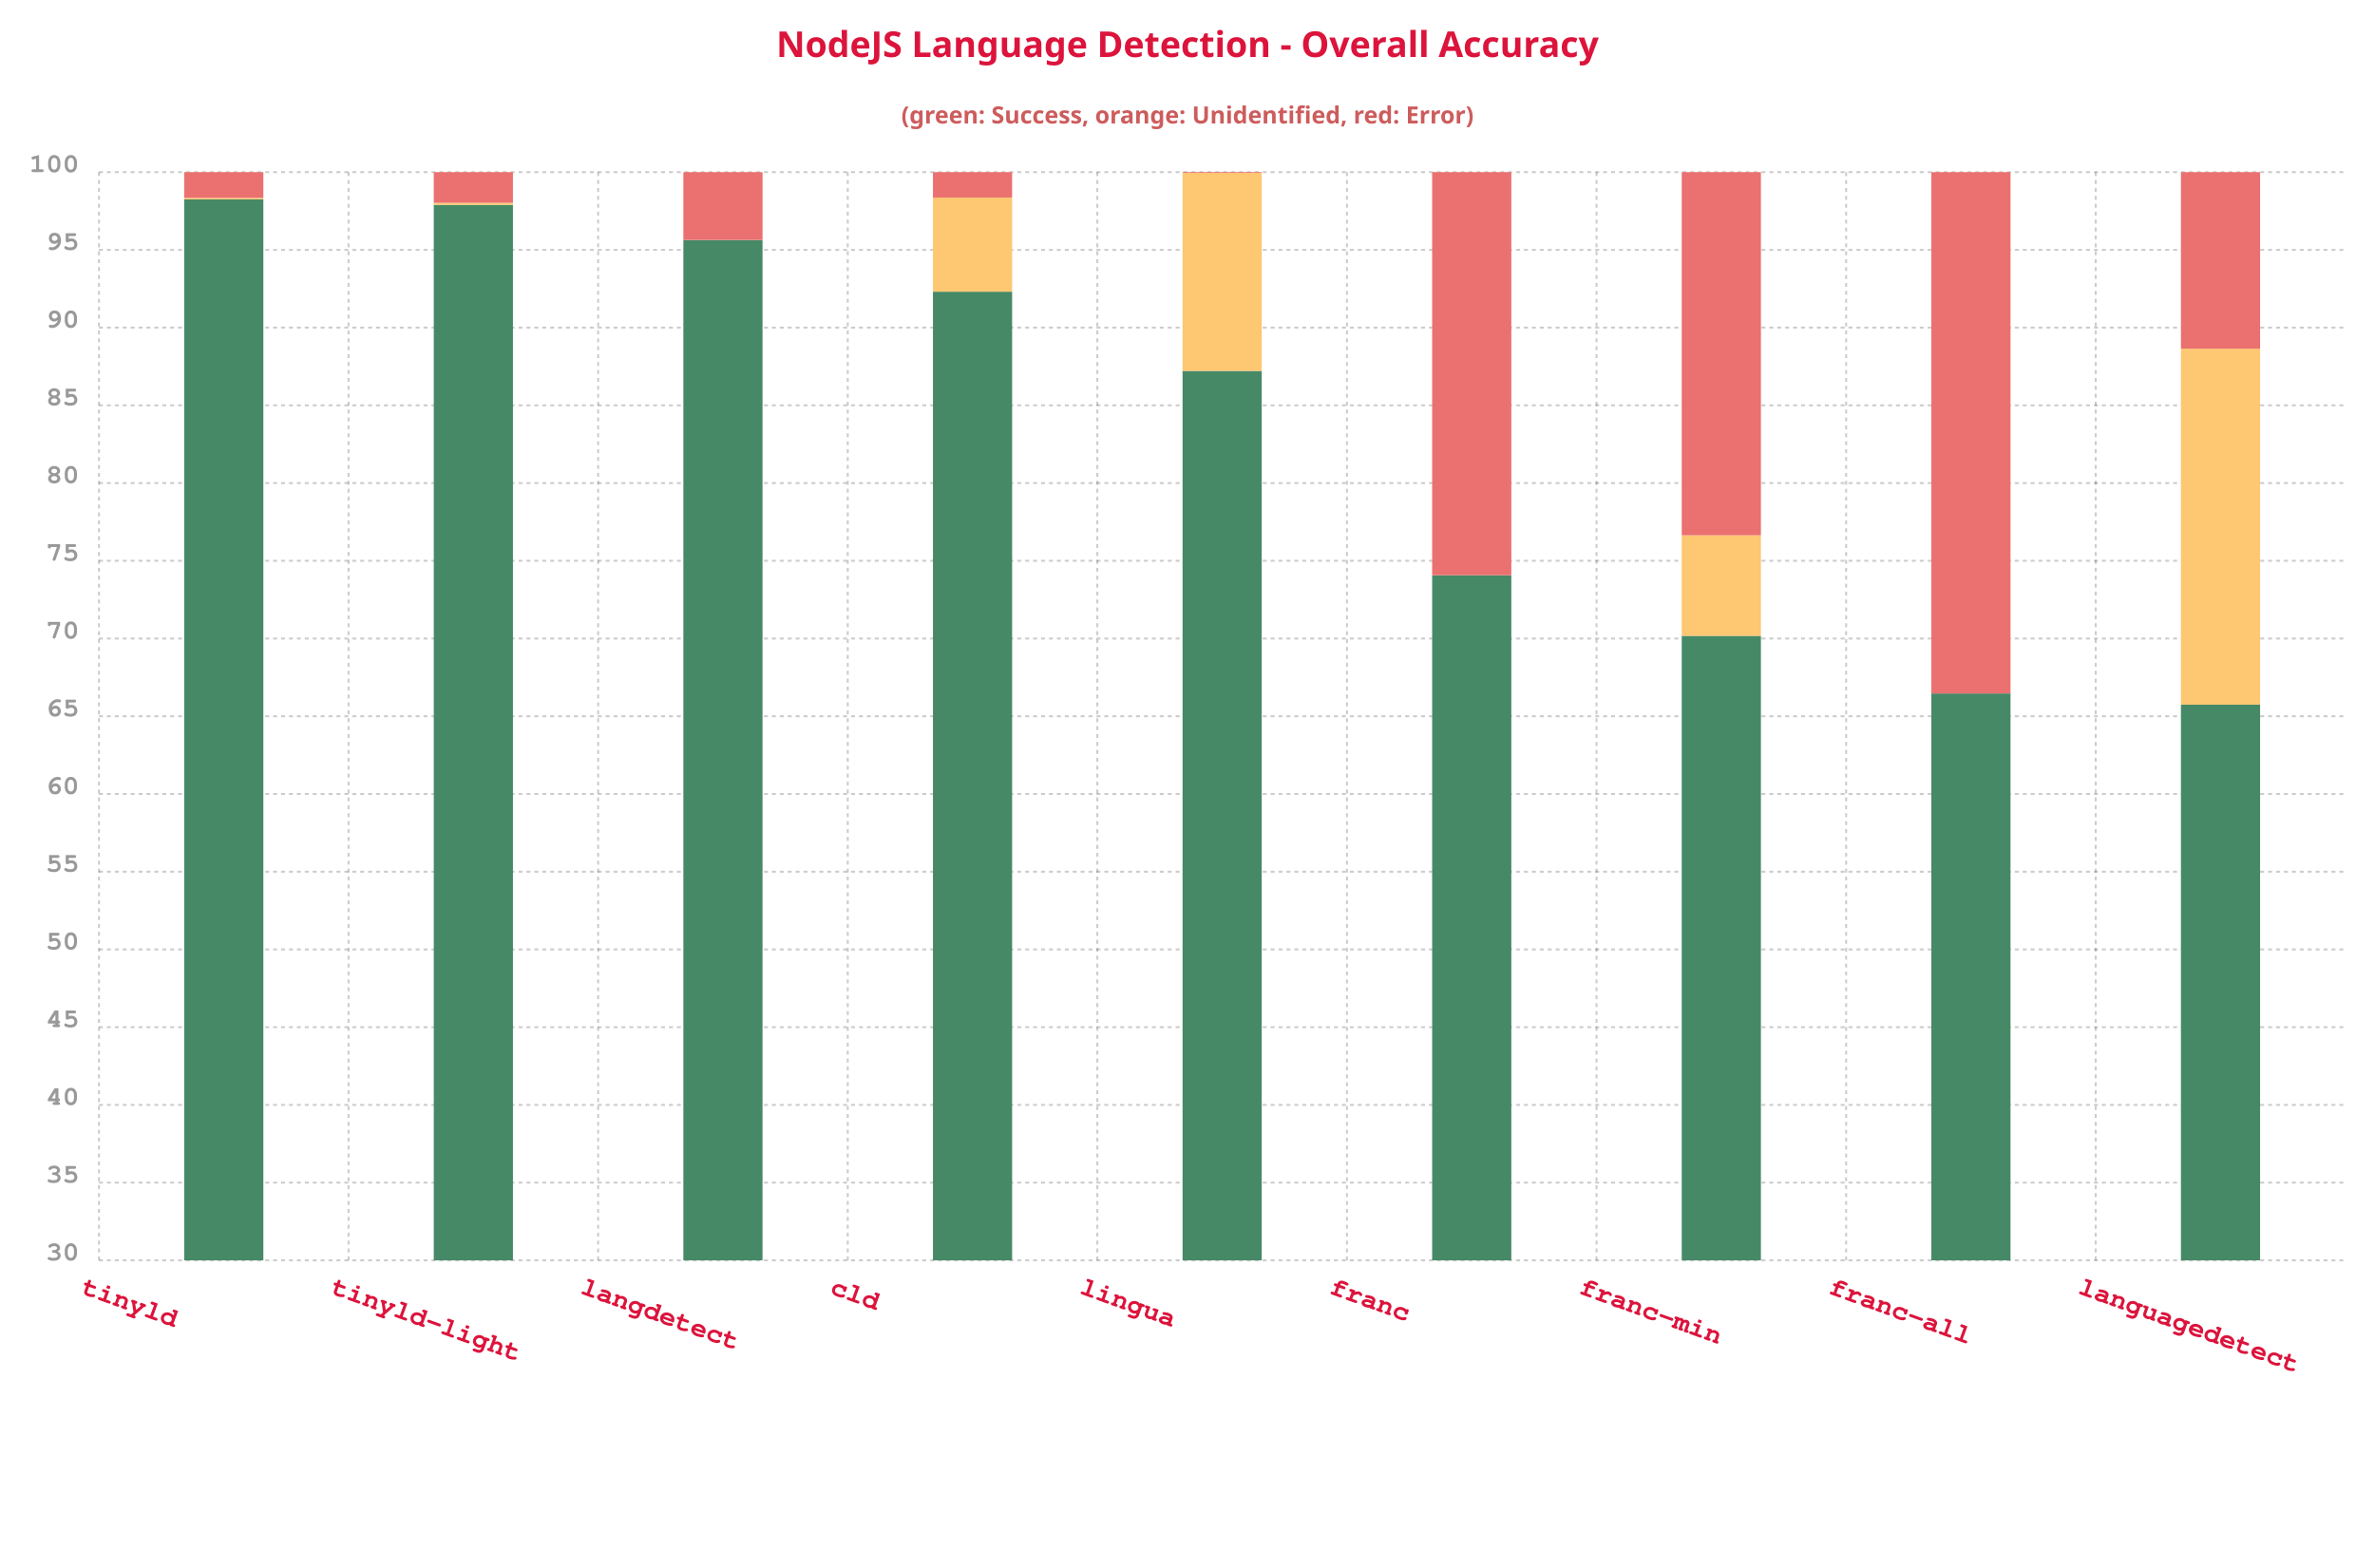
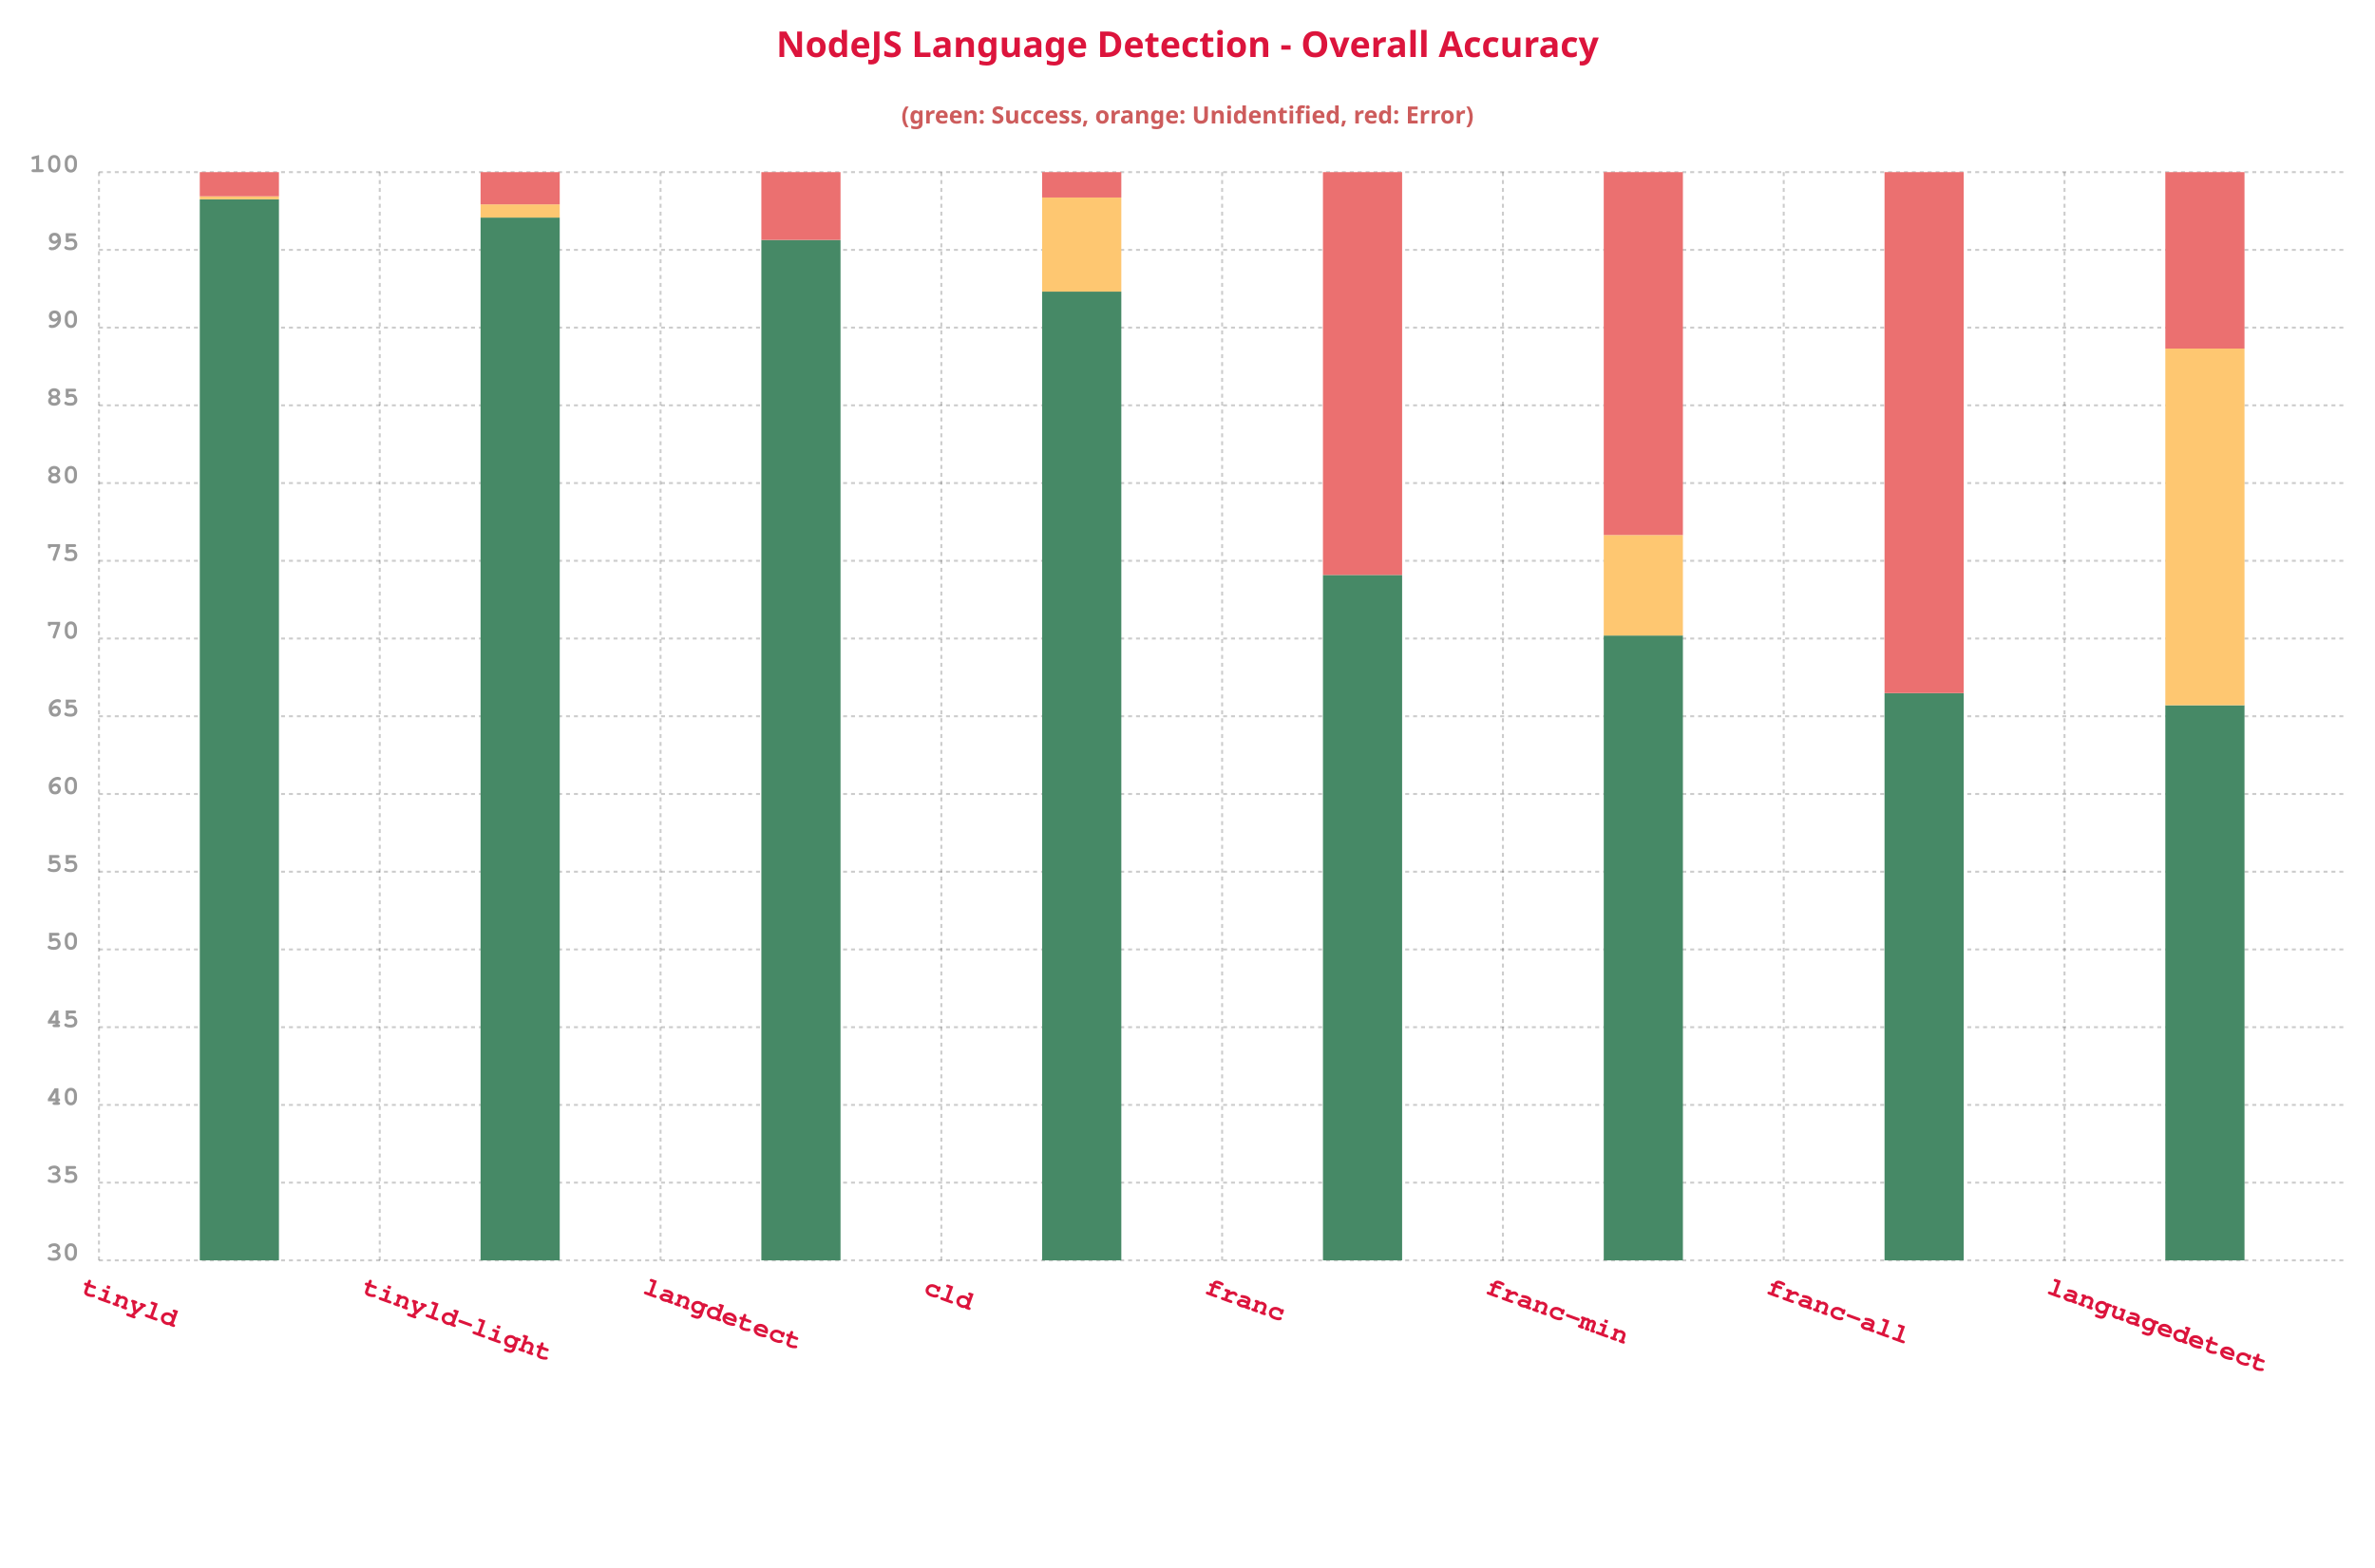
<svg xmlns="http://www.w3.org/2000/svg" xmlns:ns1="http://gionkunz.github.com/chartist-js/ct" width="1200" height="792" class="ct-chart-bar" style="background:#FFF;background:#FFF;">
  <g class="ct-grids" transform="translate(0, 72)">
    <line x1="50" x2="50" y1="15" y2="565" class="ct-grid ct-horizontal" style="stroke:rgba(0,0,0,.2);stroke-width:1px;stroke-dasharray:2px;stroke-dasharray:2px;stroke-width:1px;stroke:rgba(0,0,0,.2);" />
-     <line x1="176.111" x2="176.111" y1="15" y2="565" class="ct-grid ct-horizontal" style="stroke:rgba(0,0,0,.2);stroke-width:1px;stroke-dasharray:2px;stroke-dasharray:2px;stroke-width:1px;stroke:rgba(0,0,0,.2);" />
-     <line x1="302.222" x2="302.222" y1="15" y2="565" class="ct-grid ct-horizontal" style="stroke:rgba(0,0,0,.2);stroke-width:1px;stroke-dasharray:2px;stroke-dasharray:2px;stroke-width:1px;stroke:rgba(0,0,0,.2);" />
-     <line x1="428.333" x2="428.333" y1="15" y2="565" class="ct-grid ct-horizontal" style="stroke:rgba(0,0,0,.2);stroke-width:1px;stroke-dasharray:2px;stroke-dasharray:2px;stroke-width:1px;stroke:rgba(0,0,0,.2);" />
-     <line x1="554.444" x2="554.444" y1="15" y2="565" class="ct-grid ct-horizontal" style="stroke:rgba(0,0,0,.2);stroke-width:1px;stroke-dasharray:2px;stroke-dasharray:2px;stroke-width:1px;stroke:rgba(0,0,0,.2);" />
-     <line x1="680.556" x2="680.556" y1="15" y2="565" class="ct-grid ct-horizontal" style="stroke:rgba(0,0,0,.2);stroke-width:1px;stroke-dasharray:2px;stroke-dasharray:2px;stroke-width:1px;stroke:rgba(0,0,0,.2);" />
-     <line x1="806.667" x2="806.667" y1="15" y2="565" class="ct-grid ct-horizontal" style="stroke:rgba(0,0,0,.2);stroke-width:1px;stroke-dasharray:2px;stroke-dasharray:2px;stroke-width:1px;stroke:rgba(0,0,0,.2);" />
-     <line x1="932.778" x2="932.778" y1="15" y2="565" class="ct-grid ct-horizontal" style="stroke:rgba(0,0,0,.2);stroke-width:1px;stroke-dasharray:2px;stroke-dasharray:2px;stroke-width:1px;stroke:rgba(0,0,0,.2);" />
-     <line x1="1058.889" x2="1058.889" y1="15" y2="565" class="ct-grid ct-horizontal" style="stroke:rgba(0,0,0,.2);stroke-width:1px;stroke-dasharray:2px;stroke-dasharray:2px;stroke-width:1px;stroke:rgba(0,0,0,.2);" />
+     <line x1="191.875" x2="191.875" y1="15" y2="565" class="ct-grid ct-horizontal" style="stroke:rgba(0,0,0,.2);stroke-width:1px;stroke-dasharray:2px;stroke-dasharray:2px;stroke-width:1px;stroke:rgba(0,0,0,.2);" />
+     <line x1="333.75" x2="333.75" y1="15" y2="565" class="ct-grid ct-horizontal" style="stroke:rgba(0,0,0,.2);stroke-width:1px;stroke-dasharray:2px;stroke-dasharray:2px;stroke-width:1px;stroke:rgba(0,0,0,.2);" />
+     <line x1="475.625" x2="475.625" y1="15" y2="565" class="ct-grid ct-horizontal" style="stroke:rgba(0,0,0,.2);stroke-width:1px;stroke-dasharray:2px;stroke-dasharray:2px;stroke-width:1px;stroke:rgba(0,0,0,.2);" />
+     <line x1="617.5" x2="617.5" y1="15" y2="565" class="ct-grid ct-horizontal" style="stroke:rgba(0,0,0,.2);stroke-width:1px;stroke-dasharray:2px;stroke-dasharray:2px;stroke-width:1px;stroke:rgba(0,0,0,.2);" />
+     <line x1="759.375" x2="759.375" y1="15" y2="565" class="ct-grid ct-horizontal" style="stroke:rgba(0,0,0,.2);stroke-width:1px;stroke-dasharray:2px;stroke-dasharray:2px;stroke-width:1px;stroke:rgba(0,0,0,.2);" />
+     <line x1="901.25" x2="901.25" y1="15" y2="565" class="ct-grid ct-horizontal" style="stroke:rgba(0,0,0,.2);stroke-width:1px;stroke-dasharray:2px;stroke-dasharray:2px;stroke-width:1px;stroke:rgba(0,0,0,.2);" />
+     <line x1="1043.125" x2="1043.125" y1="15" y2="565" class="ct-grid ct-horizontal" style="stroke:rgba(0,0,0,.2);stroke-width:1px;stroke-dasharray:2px;stroke-dasharray:2px;stroke-width:1px;stroke:rgba(0,0,0,.2);" />
    <line y1="565" y2="565" x1="50" x2="1185" class="ct-grid ct-vertical" style="stroke:rgba(0,0,0,.2);stroke-width:1px;stroke-dasharray:2px;stroke-dasharray:2px;stroke-width:1px;stroke:rgba(0,0,0,.2);" />
    <line y1="525.714" y2="525.714" x1="50" x2="1185" class="ct-grid ct-vertical" style="stroke:rgba(0,0,0,.2);stroke-width:1px;stroke-dasharray:2px;stroke-dasharray:2px;stroke-width:1px;stroke:rgba(0,0,0,.2);" />
    <line y1="486.429" y2="486.429" x1="50" x2="1185" class="ct-grid ct-vertical" style="stroke:rgba(0,0,0,.2);stroke-width:1px;stroke-dasharray:2px;stroke-dasharray:2px;stroke-width:1px;stroke:rgba(0,0,0,.2);" />
    <line y1="447.143" y2="447.143" x1="50" x2="1185" class="ct-grid ct-vertical" style="stroke:rgba(0,0,0,.2);stroke-width:1px;stroke-dasharray:2px;stroke-dasharray:2px;stroke-width:1px;stroke:rgba(0,0,0,.2);" />
    <line y1="407.857" y2="407.857" x1="50" x2="1185" class="ct-grid ct-vertical" style="stroke:rgba(0,0,0,.2);stroke-width:1px;stroke-dasharray:2px;stroke-dasharray:2px;stroke-width:1px;stroke:rgba(0,0,0,.2);" />
    <line y1="368.571" y2="368.571" x1="50" x2="1185" class="ct-grid ct-vertical" style="stroke:rgba(0,0,0,.2);stroke-width:1px;stroke-dasharray:2px;stroke-dasharray:2px;stroke-width:1px;stroke:rgba(0,0,0,.2);" />
    <line y1="329.286" y2="329.286" x1="50" x2="1185" class="ct-grid ct-vertical" style="stroke:rgba(0,0,0,.2);stroke-width:1px;stroke-dasharray:2px;stroke-dasharray:2px;stroke-width:1px;stroke:rgba(0,0,0,.2);" />
    <line y1="290" y2="290" x1="50" x2="1185" class="ct-grid ct-vertical" style="stroke:rgba(0,0,0,.2);stroke-width:1px;stroke-dasharray:2px;stroke-dasharray:2px;stroke-width:1px;stroke:rgba(0,0,0,.2);" />
    <line y1="250.714" y2="250.714" x1="50" x2="1185" class="ct-grid ct-vertical" style="stroke:rgba(0,0,0,.2);stroke-width:1px;stroke-dasharray:2px;stroke-dasharray:2px;stroke-width:1px;stroke:rgba(0,0,0,.2);" />
    <line y1="211.429" y2="211.429" x1="50" x2="1185" class="ct-grid ct-vertical" style="stroke:rgba(0,0,0,.2);stroke-width:1px;stroke-dasharray:2px;stroke-dasharray:2px;stroke-width:1px;stroke:rgba(0,0,0,.2);" />
    <line y1="172.143" y2="172.143" x1="50" x2="1185" class="ct-grid ct-vertical" style="stroke:rgba(0,0,0,.2);stroke-width:1px;stroke-dasharray:2px;stroke-dasharray:2px;stroke-width:1px;stroke:rgba(0,0,0,.2);" />
    <line y1="132.857" y2="132.857" x1="50" x2="1185" class="ct-grid ct-vertical" style="stroke:rgba(0,0,0,.2);stroke-width:1px;stroke-dasharray:2px;stroke-dasharray:2px;stroke-width:1px;stroke:rgba(0,0,0,.2);" />
    <line y1="93.571" y2="93.571" x1="50" x2="1185" class="ct-grid ct-vertical" style="stroke:rgba(0,0,0,.2);stroke-width:1px;stroke-dasharray:2px;stroke-dasharray:2px;stroke-width:1px;stroke:rgba(0,0,0,.2);" />
    <line y1="54.286" y2="54.286" x1="50" x2="1185" class="ct-grid ct-vertical" style="stroke:rgba(0,0,0,.2);stroke-width:1px;stroke-dasharray:2px;stroke-dasharray:2px;stroke-width:1px;stroke:rgba(0,0,0,.2);" />
    <line y1="15" y2="15" x1="50" x2="1185" class="ct-grid ct-vertical" style="stroke:rgba(0,0,0,.2);stroke-width:1px;stroke-dasharray:2px;stroke-dasharray:2px;stroke-width:1px;stroke:rgba(0,0,0,.2);" />
  </g>
  <g transform="translate(0, 72)">
    <g class="ct-series ct-series-a">
-       <line x1="113.056" x2="113.056" y1="565" y2="28.753" class="ct-bar" ns1:value="98.2496" style="stroke:#d70206;stroke:#d70206;fill:none;stroke-width:10px;stroke-width:10px;fill:none;stroke:#468966;stroke-width:40px !important;stroke-width:40px !important;stroke:#468966;" />
-       <line x1="239.167" x2="239.167" y1="565" y2="31.527" class="ct-bar" ns1:value="97.8965" style="stroke:#d70206;stroke:#d70206;fill:none;stroke-width:10px;stroke-width:10px;fill:none;stroke:#468966;stroke-width:40px !important;stroke-width:40px !important;stroke:#468966;" />
-       <line x1="365.278" x2="365.278" y1="565" y2="49.27" class="ct-bar" ns1:value="95.6384" style="stroke:#d70206;stroke:#d70206;fill:none;stroke-width:10px;stroke-width:10px;fill:none;stroke:#468966;stroke-width:40px !important;stroke-width:40px !important;stroke:#468966;" />
-       <line x1="491.389" x2="491.389" y1="565" y2="75.424" class="ct-bar" ns1:value="92.3097" style="stroke:#d70206;stroke:#d70206;fill:none;stroke-width:10px;stroke-width:10px;fill:none;stroke:#468966;stroke-width:40px !important;stroke-width:40px !important;stroke:#468966;" />
-       <line x1="617.5" x2="617.5" y1="565" y2="115.457" class="ct-bar" ns1:value="87.2145" style="stroke:#d70206;stroke:#d70206;fill:none;stroke-width:10px;stroke-width:10px;fill:none;stroke:#468966;stroke-width:40px !important;stroke-width:40px !important;stroke:#468966;" />
-       <line x1="743.611" x2="743.611" y1="565" y2="218.715" class="ct-bar" ns1:value="74.0726" style="stroke:#d70206;stroke:#d70206;fill:none;stroke-width:10px;stroke-width:10px;fill:none;stroke:#468966;stroke-width:40px !important;stroke-width:40px !important;stroke:#468966;" />
-       <line x1="869.722" x2="869.722" y1="565" y2="249.348" class="ct-bar" ns1:value="70.1739" style="stroke:#d70206;stroke:#d70206;fill:none;stroke-width:10px;stroke-width:10px;fill:none;stroke:#468966;stroke-width:40px !important;stroke-width:40px !important;stroke:#468966;" />
-       <line x1="995.833" x2="995.833" y1="565" y2="278.471" class="ct-bar" ns1:value="66.4673" style="stroke:#d70206;stroke:#d70206;fill:none;stroke-width:10px;stroke-width:10px;fill:none;stroke:#468966;stroke-width:40px !important;stroke-width:40px !important;stroke:#468966;" />
-       <line x1="1121.944" x2="1121.944" y1="565" y2="284.128" class="ct-bar" ns1:value="65.7473" style="stroke:#d70206;stroke:#d70206;fill:none;stroke-width:10px;stroke-width:10px;fill:none;stroke:#468966;stroke-width:40px !important;stroke-width:40px !important;stroke:#468966;" />
+       <line x1="120.938" x2="120.938" y1="565" y2="28.734" class="ct-bar" ns1:value="98.252" style="stroke:#d70206;stroke:#d70206;fill:none;stroke-width:10px;stroke-width:10px;fill:none;stroke:#468966;stroke-width:40px !important;stroke-width:40px !important;stroke:#468966;" />
+       <line x1="262.812" x2="262.812" y1="565" y2="37.967" class="ct-bar" ns1:value="97.0769" style="stroke:#d70206;stroke:#d70206;fill:none;stroke-width:10px;stroke-width:10px;fill:none;stroke:#468966;stroke-width:40px !important;stroke-width:40px !important;stroke:#468966;" />
+       <line x1="404.688" x2="404.688" y1="565" y2="49.254" class="ct-bar" ns1:value="95.6404" style="stroke:#d70206;stroke:#d70206;fill:none;stroke-width:10px;stroke-width:10px;fill:none;stroke:#468966;stroke-width:40px !important;stroke-width:40px !important;stroke:#468966;" />
+       <line x1="546.562" x2="546.562" y1="565" y2="75.382" class="ct-bar" ns1:value="92.315" style="stroke:#d70206;stroke:#d70206;fill:none;stroke-width:10px;stroke-width:10px;fill:none;stroke:#468966;stroke-width:40px !important;stroke-width:40px !important;stroke:#468966;" />
+       <line x1="688.438" x2="688.438" y1="565" y2="218.594" class="ct-bar" ns1:value="74.088" style="stroke:#d70206;stroke:#d70206;fill:none;stroke-width:10px;stroke-width:10px;fill:none;stroke:#468966;stroke-width:40px !important;stroke-width:40px !important;stroke:#468966;" />
+       <line x1="830.312" x2="830.312" y1="565" y2="249.198" class="ct-bar" ns1:value="70.193" style="stroke:#d70206;stroke:#d70206;fill:none;stroke-width:10px;stroke-width:10px;fill:none;stroke:#468966;stroke-width:40px !important;stroke-width:40px !important;stroke:#468966;" />
+       <line x1="972.188" x2="972.188" y1="565" y2="278.298" class="ct-bar" ns1:value="66.4893" style="stroke:#d70206;stroke:#d70206;fill:none;stroke-width:10px;stroke-width:10px;fill:none;stroke:#468966;stroke-width:40px !important;stroke-width:40px !important;stroke:#468966;" />
+       <line x1="1114.062" x2="1114.062" y1="565" y2="284.436" class="ct-bar" ns1:value="65.7081" style="stroke:#d70206;stroke:#d70206;fill:none;stroke-width:10px;stroke-width:10px;fill:none;stroke:#468966;stroke-width:40px !important;stroke-width:40px !important;stroke:#468966;" />
    </g>
    <g class="ct-series ct-series-b">
-       <line x1="113.056" x2="113.056" y1="28.753" y2="28.004" class="ct-bar" ns1:value="0.0954" style="stroke:#f05b4f;stroke:#f05b4f;fill:none;stroke-width:10px;stroke-width:10px;fill:none;stroke:#FEC771;stroke-width:40px !important;stroke-width:40px !important;stroke:#FEC771;" />
-       <line x1="239.167" x2="239.167" y1="31.527" y2="30.502" class="ct-bar" ns1:value="0.1305" style="stroke:#f05b4f;stroke:#f05b4f;fill:none;stroke-width:10px;stroke-width:10px;fill:none;stroke:#FEC771;stroke-width:40px !important;stroke-width:40px !important;stroke:#FEC771;" />
-       <line x1="365.278" x2="365.278" y1="49.27" y2="49.27" class="ct-bar" ns1:value="0" style="stroke:#f05b4f;stroke:#f05b4f;fill:none;stroke-width:10px;stroke-width:10px;fill:none;stroke:#FEC771;stroke-width:40px !important;stroke-width:40px !important;stroke:#FEC771;" />
-       <line x1="491.389" x2="491.389" y1="75.424" y2="27.83" class="ct-bar" ns1:value="6.0574" style="stroke:#f05b4f;stroke:#f05b4f;fill:none;stroke-width:10px;stroke-width:10px;fill:none;stroke:#FEC771;stroke-width:40px !important;stroke-width:40px !important;stroke:#FEC771;" />
-       <line x1="617.5" x2="617.5" y1="115.457" y2="15.372" class="ct-bar" ns1:value="12.7381" style="stroke:#f05b4f;stroke:#f05b4f;fill:none;stroke-width:10px;stroke-width:10px;fill:none;stroke:#FEC771;stroke-width:40px !important;stroke-width:40px !important;stroke:#FEC771;" />
-       <line x1="743.611" x2="743.611" y1="218.715" y2="218.715" class="ct-bar" ns1:value="0" style="stroke:#f05b4f;stroke:#f05b4f;fill:none;stroke-width:10px;stroke-width:10px;fill:none;stroke:#FEC771;stroke-width:40px !important;stroke-width:40px !important;stroke:#FEC771;" />
-       <line x1="869.722" x2="869.722" y1="249.348" y2="198.53" class="ct-bar" ns1:value="6.4677" style="stroke:#f05b4f;stroke:#f05b4f;fill:none;stroke-width:10px;stroke-width:10px;fill:none;stroke:#FEC771;stroke-width:40px !important;stroke-width:40px !important;stroke:#FEC771;" />
-       <line x1="995.833" x2="995.833" y1="278.471" y2="278.471" class="ct-bar" ns1:value="0" style="stroke:#f05b4f;stroke:#f05b4f;fill:none;stroke-width:10px;stroke-width:10px;fill:none;stroke:#FEC771;stroke-width:40px !important;stroke-width:40px !important;stroke:#FEC771;" />
-       <line x1="1121.944" x2="1121.944" y1="284.128" y2="104.21" class="ct-bar" ns1:value="22.8987" style="stroke:#f05b4f;stroke:#f05b4f;fill:none;stroke-width:10px;stroke-width:10px;fill:none;stroke:#FEC771;stroke-width:40px !important;stroke-width:40px !important;stroke:#FEC771;" />
+       <line x1="120.938" x2="120.938" y1="28.734" y2="27.225" class="ct-bar" ns1:value="0.1921" style="stroke:#f05b4f;stroke:#f05b4f;fill:none;stroke-width:10px;stroke-width:10px;fill:none;stroke:#FEC771;stroke-width:40px !important;stroke-width:40px !important;stroke:#FEC771;" />
+       <line x1="262.812" x2="262.812" y1="37.967" y2="31.278" class="ct-bar" ns1:value="0.8513" style="stroke:#f05b4f;stroke:#f05b4f;fill:none;stroke-width:10px;stroke-width:10px;fill:none;stroke:#FEC771;stroke-width:40px !important;stroke-width:40px !important;stroke:#FEC771;" />
+       <line x1="404.688" x2="404.688" y1="49.254" y2="49.254" class="ct-bar" ns1:value="0" style="stroke:#f05b4f;stroke:#f05b4f;fill:none;stroke-width:10px;stroke-width:10px;fill:none;stroke:#FEC771;stroke-width:40px !important;stroke-width:40px !important;stroke:#FEC771;" />
+       <line x1="546.562" x2="546.562" y1="75.382" y2="27.821" class="ct-bar" ns1:value="6.0532" style="stroke:#f05b4f;stroke:#f05b4f;fill:none;stroke-width:10px;stroke-width:10px;fill:none;stroke:#FEC771;stroke-width:40px !important;stroke-width:40px !important;stroke:#FEC771;" />
+       <line x1="688.438" x2="688.438" y1="218.594" y2="218.594" class="ct-bar" ns1:value="0" style="stroke:#f05b4f;stroke:#f05b4f;fill:none;stroke-width:10px;stroke-width:10px;fill:none;stroke:#FEC771;stroke-width:40px !important;stroke-width:40px !important;stroke:#FEC771;" />
+       <line x1="830.312" x2="830.312" y1="249.198" y2="198.41" class="ct-bar" ns1:value="6.4639" style="stroke:#f05b4f;stroke:#f05b4f;fill:none;stroke-width:10px;stroke-width:10px;fill:none;stroke:#FEC771;stroke-width:40px !important;stroke-width:40px !important;stroke:#FEC771;" />
+       <line x1="972.188" x2="972.188" y1="278.298" y2="278.298" class="ct-bar" ns1:value="0" style="stroke:#f05b4f;stroke:#f05b4f;fill:none;stroke-width:10px;stroke-width:10px;fill:none;stroke:#FEC771;stroke-width:40px !important;stroke-width:40px !important;stroke:#FEC771;" />
+       <line x1="1114.062" x2="1114.062" y1="284.436" y2="104.166" class="ct-bar" ns1:value="22.9435" style="stroke:#f05b4f;stroke:#f05b4f;fill:none;stroke-width:10px;stroke-width:10px;fill:none;stroke:#FEC771;stroke-width:40px !important;stroke-width:40px !important;stroke:#FEC771;" />
    </g>
    <g class="ct-series ct-series-c">
-       <line x1="113.056" x2="113.056" y1="28.004" y2="15.001" class="ct-bar" ns1:value="1.6549" style="stroke:#f4c63d;stroke:#f4c63d;fill:none;stroke-width:10px;stroke-width:10px;fill:none;stroke:#EB7070;stroke-width:40px !important;stroke-width:40px !important;stroke:#EB7070;" />
-       <line x1="239.167" x2="239.167" y1="30.502" y2="15" class="ct-bar" ns1:value="1.973" style="stroke:#f4c63d;stroke:#f4c63d;fill:none;stroke-width:10px;stroke-width:10px;fill:none;stroke:#EB7070;stroke-width:40px !important;stroke-width:40px !important;stroke:#EB7070;" />
-       <line x1="365.278" x2="365.278" y1="49.27" y2="15" class="ct-bar" ns1:value="4.3616" style="stroke:#f4c63d;stroke:#f4c63d;fill:none;stroke-width:10px;stroke-width:10px;fill:none;stroke:#EB7070;stroke-width:40px !important;stroke-width:40px !important;stroke:#EB7070;" />
-       <line x1="491.389" x2="491.389" y1="27.83" y2="15.001" class="ct-bar" ns1:value="1.6328" style="stroke:#f4c63d;stroke:#f4c63d;fill:none;stroke-width:10px;stroke-width:10px;fill:none;stroke:#EB7070;stroke-width:40px !important;stroke-width:40px !important;stroke:#EB7070;" />
-       <line x1="617.5" x2="617.5" y1="15.372" y2="15" class="ct-bar" ns1:value="0.0474" style="stroke:#f4c63d;stroke:#f4c63d;fill:none;stroke-width:10px;stroke-width:10px;fill:none;stroke:#EB7070;stroke-width:40px !important;stroke-width:40px !important;stroke:#EB7070;" />
-       <line x1="743.611" x2="743.611" y1="218.715" y2="15" class="ct-bar" ns1:value="25.9274" style="stroke:#f4c63d;stroke:#f4c63d;fill:none;stroke-width:10px;stroke-width:10px;fill:none;stroke:#EB7070;stroke-width:40px !important;stroke-width:40px !important;stroke:#EB7070;" />
-       <line x1="869.722" x2="869.722" y1="198.53" y2="15" class="ct-bar" ns1:value="23.3584" style="stroke:#f4c63d;stroke:#f4c63d;fill:none;stroke-width:10px;stroke-width:10px;fill:none;stroke:#EB7070;stroke-width:40px !important;stroke-width:40px !important;stroke:#EB7070;" />
-       <line x1="995.833" x2="995.833" y1="278.471" y2="15" class="ct-bar" ns1:value="33.5327" style="stroke:#f4c63d;stroke:#f4c63d;fill:none;stroke-width:10px;stroke-width:10px;fill:none;stroke:#EB7070;stroke-width:40px !important;stroke-width:40px !important;stroke:#EB7070;" />
-       <line x1="1121.944" x2="1121.944" y1="104.21" y2="15.001" class="ct-bar" ns1:value="11.3539" style="stroke:#f4c63d;stroke:#f4c63d;fill:none;stroke-width:10px;stroke-width:10px;fill:none;stroke:#EB7070;stroke-width:40px !important;stroke-width:40px !important;stroke:#EB7070;" />
+       <line x1="120.938" x2="120.938" y1="27.225" y2="15" class="ct-bar" ns1:value="1.556" style="stroke:#f4c63d;stroke:#f4c63d;fill:none;stroke-width:10px;stroke-width:10px;fill:none;stroke:#EB7070;stroke-width:40px !important;stroke-width:40px !important;stroke:#EB7070;" />
+       <line x1="262.812" x2="262.812" y1="31.278" y2="15" class="ct-bar" ns1:value="2.0718" style="stroke:#f4c63d;stroke:#f4c63d;fill:none;stroke-width:10px;stroke-width:10px;fill:none;stroke:#EB7070;stroke-width:40px !important;stroke-width:40px !important;stroke:#EB7070;" />
+       <line x1="404.688" x2="404.688" y1="49.254" y2="15" class="ct-bar" ns1:value="4.3596" style="stroke:#f4c63d;stroke:#f4c63d;fill:none;stroke-width:10px;stroke-width:10px;fill:none;stroke:#EB7070;stroke-width:40px !important;stroke-width:40px !important;stroke:#EB7070;" />
+       <line x1="546.562" x2="546.562" y1="27.821" y2="15" class="ct-bar" ns1:value="1.6319" style="stroke:#f4c63d;stroke:#f4c63d;fill:none;stroke-width:10px;stroke-width:10px;fill:none;stroke:#EB7070;stroke-width:40px !important;stroke-width:40px !important;stroke:#EB7070;" />
+       <line x1="688.438" x2="688.438" y1="218.594" y2="15" class="ct-bar" ns1:value="25.912" style="stroke:#f4c63d;stroke:#f4c63d;fill:none;stroke-width:10px;stroke-width:10px;fill:none;stroke:#EB7070;stroke-width:40px !important;stroke-width:40px !important;stroke:#EB7070;" />
+       <line x1="830.312" x2="830.312" y1="198.41" y2="15" class="ct-bar" ns1:value="23.3432" style="stroke:#f4c63d;stroke:#f4c63d;fill:none;stroke-width:10px;stroke-width:10px;fill:none;stroke:#EB7070;stroke-width:40px !important;stroke-width:40px !important;stroke:#EB7070;" />
+       <line x1="972.188" x2="972.188" y1="278.298" y2="15" class="ct-bar" ns1:value="33.5107" style="stroke:#f4c63d;stroke:#f4c63d;fill:none;stroke-width:10px;stroke-width:10px;fill:none;stroke:#EB7070;stroke-width:40px !important;stroke-width:40px !important;stroke:#EB7070;" />
+       <line x1="1114.062" x2="1114.062" y1="104.166" y2="15" class="ct-bar" ns1:value="11.3484" style="stroke:#f4c63d;stroke:#f4c63d;fill:none;stroke-width:10px;stroke-width:10px;fill:none;stroke:#EB7070;stroke-width:40px !important;stroke-width:40px !important;stroke:#EB7070;" />
    </g>
  </g>
  <g class="ct-labels" transform="translate(0, 72)">
-     <text x="50" y="585" width="126.111" height="20" class="ct-label ct-horizontal ct-end" transform="rotate(20, 50, 585) translate(-10, 0)" style="text-anchor:start;text-align:center;justify-content:center;text-anchor:start;text-align:left;display:block;fill:rgba(0,0,0,.4);color:rgba(0,0,0,.4);font-size:12px;line-height:1;line-height:1;font-size:12px;color:rgba(0,0,0,.4);fill:rgba(0,0,0,.4);font-family:Courier;font-weight:bold;font-size:14px;fill:crimson;text-anchor:start;text-anchor:start;fill:crimson;font-size:14px;font-weight:bold;font-family:Courier;">tinyld</text>
-     <text x="176.111" y="585" width="126.111" height="20" class="ct-label ct-horizontal ct-end" transform="rotate(20, 176.1111, 585) translate(-10, 0)" style="text-anchor:start;text-align:center;justify-content:center;text-anchor:start;text-align:left;display:block;fill:rgba(0,0,0,.4);color:rgba(0,0,0,.4);font-size:12px;line-height:1;line-height:1;font-size:12px;color:rgba(0,0,0,.4);fill:rgba(0,0,0,.4);font-family:Courier;font-weight:bold;font-size:14px;fill:crimson;text-anchor:start;text-anchor:start;fill:crimson;font-size:14px;font-weight:bold;font-family:Courier;">tinyld-light</text>
-     <text x="302.222" y="585" width="126.111" height="20" class="ct-label ct-horizontal ct-end" transform="rotate(20, 302.2222, 585) translate(-10, 0)" style="text-anchor:start;text-align:center;justify-content:center;text-anchor:start;text-align:left;display:block;fill:rgba(0,0,0,.4);color:rgba(0,0,0,.4);font-size:12px;line-height:1;line-height:1;font-size:12px;color:rgba(0,0,0,.4);fill:rgba(0,0,0,.4);font-family:Courier;font-weight:bold;font-size:14px;fill:crimson;text-anchor:start;text-anchor:start;fill:crimson;font-size:14px;font-weight:bold;font-family:Courier;">langdetect</text>
-     <text x="428.333" y="585" width="126.111" height="20" class="ct-label ct-horizontal ct-end" transform="rotate(20, 428.3333, 585) translate(-10, 0)" style="text-anchor:start;text-align:center;justify-content:center;text-anchor:start;text-align:left;display:block;fill:rgba(0,0,0,.4);color:rgba(0,0,0,.4);font-size:12px;line-height:1;line-height:1;font-size:12px;color:rgba(0,0,0,.4);fill:rgba(0,0,0,.4);font-family:Courier;font-weight:bold;font-size:14px;fill:crimson;text-anchor:start;text-anchor:start;fill:crimson;font-size:14px;font-weight:bold;font-family:Courier;">cld</text>
-     <text x="554.444" y="585" width="126.111" height="20" class="ct-label ct-horizontal ct-end" transform="rotate(20, 554.4444, 585) translate(-10, 0)" style="text-anchor:start;text-align:center;justify-content:center;text-anchor:start;text-align:left;display:block;fill:rgba(0,0,0,.4);color:rgba(0,0,0,.4);font-size:12px;line-height:1;line-height:1;font-size:12px;color:rgba(0,0,0,.4);fill:rgba(0,0,0,.4);font-family:Courier;font-weight:bold;font-size:14px;fill:crimson;text-anchor:start;text-anchor:start;fill:crimson;font-size:14px;font-weight:bold;font-family:Courier;">lingua</text>
-     <text x="680.556" y="585" width="126.111" height="20" class="ct-label ct-horizontal ct-end" transform="rotate(20, 680.5556, 585) translate(-10, 0)" style="text-anchor:start;text-align:center;justify-content:center;text-anchor:start;text-align:left;display:block;fill:rgba(0,0,0,.4);color:rgba(0,0,0,.4);font-size:12px;line-height:1;line-height:1;font-size:12px;color:rgba(0,0,0,.4);fill:rgba(0,0,0,.4);font-family:Courier;font-weight:bold;font-size:14px;fill:crimson;text-anchor:start;text-anchor:start;fill:crimson;font-size:14px;font-weight:bold;font-family:Courier;">franc</text>
-     <text x="806.667" y="585" width="126.111" height="20" class="ct-label ct-horizontal ct-end" transform="rotate(20, 806.6667, 585) translate(-10, 0)" style="text-anchor:start;text-align:center;justify-content:center;text-anchor:start;text-align:left;display:block;fill:rgba(0,0,0,.4);color:rgba(0,0,0,.4);font-size:12px;line-height:1;line-height:1;font-size:12px;color:rgba(0,0,0,.4);fill:rgba(0,0,0,.4);font-family:Courier;font-weight:bold;font-size:14px;fill:crimson;text-anchor:start;text-anchor:start;fill:crimson;font-size:14px;font-weight:bold;font-family:Courier;">franc-min</text>
-     <text x="932.778" y="585" width="126.111" height="20" class="ct-label ct-horizontal ct-end" transform="rotate(20, 932.7778, 585) translate(-10, 0)" style="text-anchor:start;text-align:center;justify-content:center;text-anchor:start;text-align:left;display:block;fill:rgba(0,0,0,.4);color:rgba(0,0,0,.4);font-size:12px;line-height:1;line-height:1;font-size:12px;color:rgba(0,0,0,.4);fill:rgba(0,0,0,.4);font-family:Courier;font-weight:bold;font-size:14px;fill:crimson;text-anchor:start;text-anchor:start;fill:crimson;font-size:14px;font-weight:bold;font-family:Courier;">franc-all</text>
-     <text x="1058.889" y="585" width="126.111" height="20" class="ct-label ct-horizontal ct-end" transform="rotate(20, 1058.889, 585) translate(-10, 0)" style="text-anchor:start;text-align:center;justify-content:center;text-anchor:start;text-align:left;display:block;fill:rgba(0,0,0,.4);color:rgba(0,0,0,.4);font-size:12px;line-height:1;line-height:1;font-size:12px;color:rgba(0,0,0,.4);fill:rgba(0,0,0,.4);font-family:Courier;font-weight:bold;font-size:14px;fill:crimson;text-anchor:start;text-anchor:start;fill:crimson;font-size:14px;font-weight:bold;font-family:Courier;">languagedetect</text>
+     <text x="50" y="585" width="141.875" height="20" class="ct-label ct-horizontal ct-end" transform="rotate(20, 50, 585) translate(-10, 0)" style="text-anchor:start;text-align:center;justify-content:center;text-anchor:start;text-align:left;display:block;fill:rgba(0,0,0,.4);color:rgba(0,0,0,.4);font-size:12px;line-height:1;line-height:1;font-size:12px;color:rgba(0,0,0,.4);fill:rgba(0,0,0,.4);font-family:Courier;font-weight:bold;font-size:14px;fill:crimson;text-anchor:start;text-anchor:start;fill:crimson;font-size:14px;font-weight:bold;font-family:Courier;">tinyld</text>
+     <text x="191.875" y="585" width="141.875" height="20" class="ct-label ct-horizontal ct-end" transform="rotate(20, 191.875, 585) translate(-10, 0)" style="text-anchor:start;text-align:center;justify-content:center;text-anchor:start;text-align:left;display:block;fill:rgba(0,0,0,.4);color:rgba(0,0,0,.4);font-size:12px;line-height:1;line-height:1;font-size:12px;color:rgba(0,0,0,.4);fill:rgba(0,0,0,.4);font-family:Courier;font-weight:bold;font-size:14px;fill:crimson;text-anchor:start;text-anchor:start;fill:crimson;font-size:14px;font-weight:bold;font-family:Courier;">tinyld-light</text>
+     <text x="333.75" y="585" width="141.875" height="20" class="ct-label ct-horizontal ct-end" transform="rotate(20, 333.75, 585) translate(-10, 0)" style="text-anchor:start;text-align:center;justify-content:center;text-anchor:start;text-align:left;display:block;fill:rgba(0,0,0,.4);color:rgba(0,0,0,.4);font-size:12px;line-height:1;line-height:1;font-size:12px;color:rgba(0,0,0,.4);fill:rgba(0,0,0,.4);font-family:Courier;font-weight:bold;font-size:14px;fill:crimson;text-anchor:start;text-anchor:start;fill:crimson;font-size:14px;font-weight:bold;font-family:Courier;">langdetect</text>
+     <text x="475.625" y="585" width="141.875" height="20" class="ct-label ct-horizontal ct-end" transform="rotate(20, 475.625, 585) translate(-10, 0)" style="text-anchor:start;text-align:center;justify-content:center;text-anchor:start;text-align:left;display:block;fill:rgba(0,0,0,.4);color:rgba(0,0,0,.4);font-size:12px;line-height:1;line-height:1;font-size:12px;color:rgba(0,0,0,.4);fill:rgba(0,0,0,.4);font-family:Courier;font-weight:bold;font-size:14px;fill:crimson;text-anchor:start;text-anchor:start;fill:crimson;font-size:14px;font-weight:bold;font-family:Courier;">cld</text>
+     <text x="617.5" y="585" width="141.875" height="20" class="ct-label ct-horizontal ct-end" transform="rotate(20, 617.5, 585) translate(-10, 0)" style="text-anchor:start;text-align:center;justify-content:center;text-anchor:start;text-align:left;display:block;fill:rgba(0,0,0,.4);color:rgba(0,0,0,.4);font-size:12px;line-height:1;line-height:1;font-size:12px;color:rgba(0,0,0,.4);fill:rgba(0,0,0,.4);font-family:Courier;font-weight:bold;font-size:14px;fill:crimson;text-anchor:start;text-anchor:start;fill:crimson;font-size:14px;font-weight:bold;font-family:Courier;">franc</text>
+     <text x="759.375" y="585" width="141.875" height="20" class="ct-label ct-horizontal ct-end" transform="rotate(20, 759.375, 585) translate(-10, 0)" style="text-anchor:start;text-align:center;justify-content:center;text-anchor:start;text-align:left;display:block;fill:rgba(0,0,0,.4);color:rgba(0,0,0,.4);font-size:12px;line-height:1;line-height:1;font-size:12px;color:rgba(0,0,0,.4);fill:rgba(0,0,0,.4);font-family:Courier;font-weight:bold;font-size:14px;fill:crimson;text-anchor:start;text-anchor:start;fill:crimson;font-size:14px;font-weight:bold;font-family:Courier;">franc-min</text>
+     <text x="901.25" y="585" width="141.875" height="20" class="ct-label ct-horizontal ct-end" transform="rotate(20, 901.25, 585) translate(-10, 0)" style="text-anchor:start;text-align:center;justify-content:center;text-anchor:start;text-align:left;display:block;fill:rgba(0,0,0,.4);color:rgba(0,0,0,.4);font-size:12px;line-height:1;line-height:1;font-size:12px;color:rgba(0,0,0,.4);fill:rgba(0,0,0,.4);font-family:Courier;font-weight:bold;font-size:14px;fill:crimson;text-anchor:start;text-anchor:start;fill:crimson;font-size:14px;font-weight:bold;font-family:Courier;">franc-all</text>
+     <text x="1043.125" y="585" width="141.875" height="20" class="ct-label ct-horizontal ct-end" transform="rotate(20, 1043.125, 585) translate(-10, 0)" style="text-anchor:start;text-align:center;justify-content:center;text-anchor:start;text-align:left;display:block;fill:rgba(0,0,0,.4);color:rgba(0,0,0,.4);font-size:12px;line-height:1;line-height:1;font-size:12px;color:rgba(0,0,0,.4);fill:rgba(0,0,0,.4);font-family:Courier;font-weight:bold;font-size:14px;fill:crimson;text-anchor:start;text-anchor:start;fill:crimson;font-size:14px;font-weight:bold;font-family:Courier;">languagedetect</text>
    <text y="565" x="40" height="39.286" width="30" class="ct-label ct-vertical ct-start" style="text-anchor:end;text-align:right;display:block;fill:rgba(0,0,0,.4);color:rgba(0,0,0,.4);font-size:12px;line-height:1;line-height:1;font-size:12px;color:rgba(0,0,0,.4);fill:rgba(0,0,0,.4);font-family:Courier;font-weight:bold;font-size:14px;text-anchor:end;text-anchor:end;font-size:14px;font-weight:bold;font-family:Courier;">30</text>
    <text y="525.714" x="40" height="39.286" width="30" class="ct-label ct-vertical ct-start" style="text-anchor:end;text-align:right;display:block;fill:rgba(0,0,0,.4);color:rgba(0,0,0,.4);font-size:12px;line-height:1;line-height:1;font-size:12px;color:rgba(0,0,0,.4);fill:rgba(0,0,0,.4);font-family:Courier;font-weight:bold;font-size:14px;text-anchor:end;text-anchor:end;font-size:14px;font-weight:bold;font-family:Courier;">35</text>
    <text y="486.429" x="40" height="39.286" width="30" class="ct-label ct-vertical ct-start" style="text-anchor:end;text-align:right;display:block;fill:rgba(0,0,0,.4);color:rgba(0,0,0,.4);font-size:12px;line-height:1;line-height:1;font-size:12px;color:rgba(0,0,0,.4);fill:rgba(0,0,0,.4);font-family:Courier;font-weight:bold;font-size:14px;text-anchor:end;text-anchor:end;font-size:14px;font-weight:bold;font-family:Courier;">40</text>
    <text y="447.143" x="40" height="39.286" width="30" class="ct-label ct-vertical ct-start" style="text-anchor:end;text-align:right;display:block;fill:rgba(0,0,0,.4);color:rgba(0,0,0,.4);font-size:12px;line-height:1;line-height:1;font-size:12px;color:rgba(0,0,0,.4);fill:rgba(0,0,0,.4);font-family:Courier;font-weight:bold;font-size:14px;text-anchor:end;text-anchor:end;font-size:14px;font-weight:bold;font-family:Courier;">45</text>
    <text y="407.857" x="40" height="39.286" width="30" class="ct-label ct-vertical ct-start" style="text-anchor:end;text-align:right;display:block;fill:rgba(0,0,0,.4);color:rgba(0,0,0,.4);font-size:12px;line-height:1;line-height:1;font-size:12px;color:rgba(0,0,0,.4);fill:rgba(0,0,0,.4);font-family:Courier;font-weight:bold;font-size:14px;text-anchor:end;text-anchor:end;font-size:14px;font-weight:bold;font-family:Courier;">50</text>
    <text y="368.571" x="40" height="39.286" width="30" class="ct-label ct-vertical ct-start" style="text-anchor:end;text-align:right;display:block;fill:rgba(0,0,0,.4);color:rgba(0,0,0,.4);font-size:12px;line-height:1;line-height:1;font-size:12px;color:rgba(0,0,0,.4);fill:rgba(0,0,0,.4);font-family:Courier;font-weight:bold;font-size:14px;text-anchor:end;text-anchor:end;font-size:14px;font-weight:bold;font-family:Courier;">55</text>
    <text y="329.286" x="40" height="39.286" width="30" class="ct-label ct-vertical ct-start" style="text-anchor:end;text-align:right;display:block;fill:rgba(0,0,0,.4);color:rgba(0,0,0,.4);font-size:12px;line-height:1;line-height:1;font-size:12px;color:rgba(0,0,0,.4);fill:rgba(0,0,0,.4);font-family:Courier;font-weight:bold;font-size:14px;text-anchor:end;text-anchor:end;font-size:14px;font-weight:bold;font-family:Courier;">60</text>
    <text y="290" x="40" height="39.286" width="30" class="ct-label ct-vertical ct-start" style="text-anchor:end;text-align:right;display:block;fill:rgba(0,0,0,.4);color:rgba(0,0,0,.4);font-size:12px;line-height:1;line-height:1;font-size:12px;color:rgba(0,0,0,.4);fill:rgba(0,0,0,.4);font-family:Courier;font-weight:bold;font-size:14px;text-anchor:end;text-anchor:end;font-size:14px;font-weight:bold;font-family:Courier;">65</text>
    <text y="250.714" x="40" height="39.286" width="30" class="ct-label ct-vertical ct-start" style="text-anchor:end;text-align:right;display:block;fill:rgba(0,0,0,.4);color:rgba(0,0,0,.4);font-size:12px;line-height:1;line-height:1;font-size:12px;color:rgba(0,0,0,.4);fill:rgba(0,0,0,.4);font-family:Courier;font-weight:bold;font-size:14px;text-anchor:end;text-anchor:end;font-size:14px;font-weight:bold;font-family:Courier;">70</text>
    <text y="211.429" x="40" height="39.286" width="30" class="ct-label ct-vertical ct-start" style="text-anchor:end;text-align:right;display:block;fill:rgba(0,0,0,.4);color:rgba(0,0,0,.4);font-size:12px;line-height:1;line-height:1;font-size:12px;color:rgba(0,0,0,.4);fill:rgba(0,0,0,.4);font-family:Courier;font-weight:bold;font-size:14px;text-anchor:end;text-anchor:end;font-size:14px;font-weight:bold;font-family:Courier;">75</text>
    <text y="172.143" x="40" height="39.286" width="30" class="ct-label ct-vertical ct-start" style="text-anchor:end;text-align:right;display:block;fill:rgba(0,0,0,.4);color:rgba(0,0,0,.4);font-size:12px;line-height:1;line-height:1;font-size:12px;color:rgba(0,0,0,.4);fill:rgba(0,0,0,.4);font-family:Courier;font-weight:bold;font-size:14px;text-anchor:end;text-anchor:end;font-size:14px;font-weight:bold;font-family:Courier;">80</text>
    <text y="132.857" x="40" height="39.286" width="30" class="ct-label ct-vertical ct-start" style="text-anchor:end;text-align:right;display:block;fill:rgba(0,0,0,.4);color:rgba(0,0,0,.4);font-size:12px;line-height:1;line-height:1;font-size:12px;color:rgba(0,0,0,.4);fill:rgba(0,0,0,.4);font-family:Courier;font-weight:bold;font-size:14px;text-anchor:end;text-anchor:end;font-size:14px;font-weight:bold;font-family:Courier;">85</text>
    <text y="93.571" x="40" height="39.286" width="30" class="ct-label ct-vertical ct-start" style="text-anchor:end;text-align:right;display:block;fill:rgba(0,0,0,.4);color:rgba(0,0,0,.4);font-size:12px;line-height:1;line-height:1;font-size:12px;color:rgba(0,0,0,.4);fill:rgba(0,0,0,.4);font-family:Courier;font-weight:bold;font-size:14px;text-anchor:end;text-anchor:end;font-size:14px;font-weight:bold;font-family:Courier;">90</text>
    <text y="54.286" x="40" height="39.286" width="30" class="ct-label ct-vertical ct-start" style="text-anchor:end;text-align:right;display:block;fill:rgba(0,0,0,.4);color:rgba(0,0,0,.4);font-size:12px;line-height:1;line-height:1;font-size:12px;color:rgba(0,0,0,.4);fill:rgba(0,0,0,.4);font-family:Courier;font-weight:bold;font-size:14px;text-anchor:end;text-anchor:end;font-size:14px;font-weight:bold;font-family:Courier;">95</text>
    <text y="15" x="40" height="30" width="30" class="ct-label ct-vertical ct-start" style="text-anchor:end;text-align:right;display:block;fill:rgba(0,0,0,.4);color:rgba(0,0,0,.4);font-size:12px;line-height:1;line-height:1;font-size:12px;color:rgba(0,0,0,.4);fill:rgba(0,0,0,.4);font-family:Courier;font-weight:bold;font-size:14px;text-anchor:end;text-anchor:end;font-size:14px;font-weight:bold;font-family:Courier;">100</text>
  </g>
  <text x="600" y="28.8" height="48" font-size="18px" font-family="Verdana" font-weight="bold" fill="crimson" text-anchor="middle" role="caption">NodeJS Language Detection - Overall Accuracy</text>
  <text x="600" y="62.4" height="24" font-size="12px" font-family="Verdana" font-weight="bold" fill="indianred" text-anchor="middle"> (green: Success, orange: Unidentified, red: Error)</text>
</svg>
